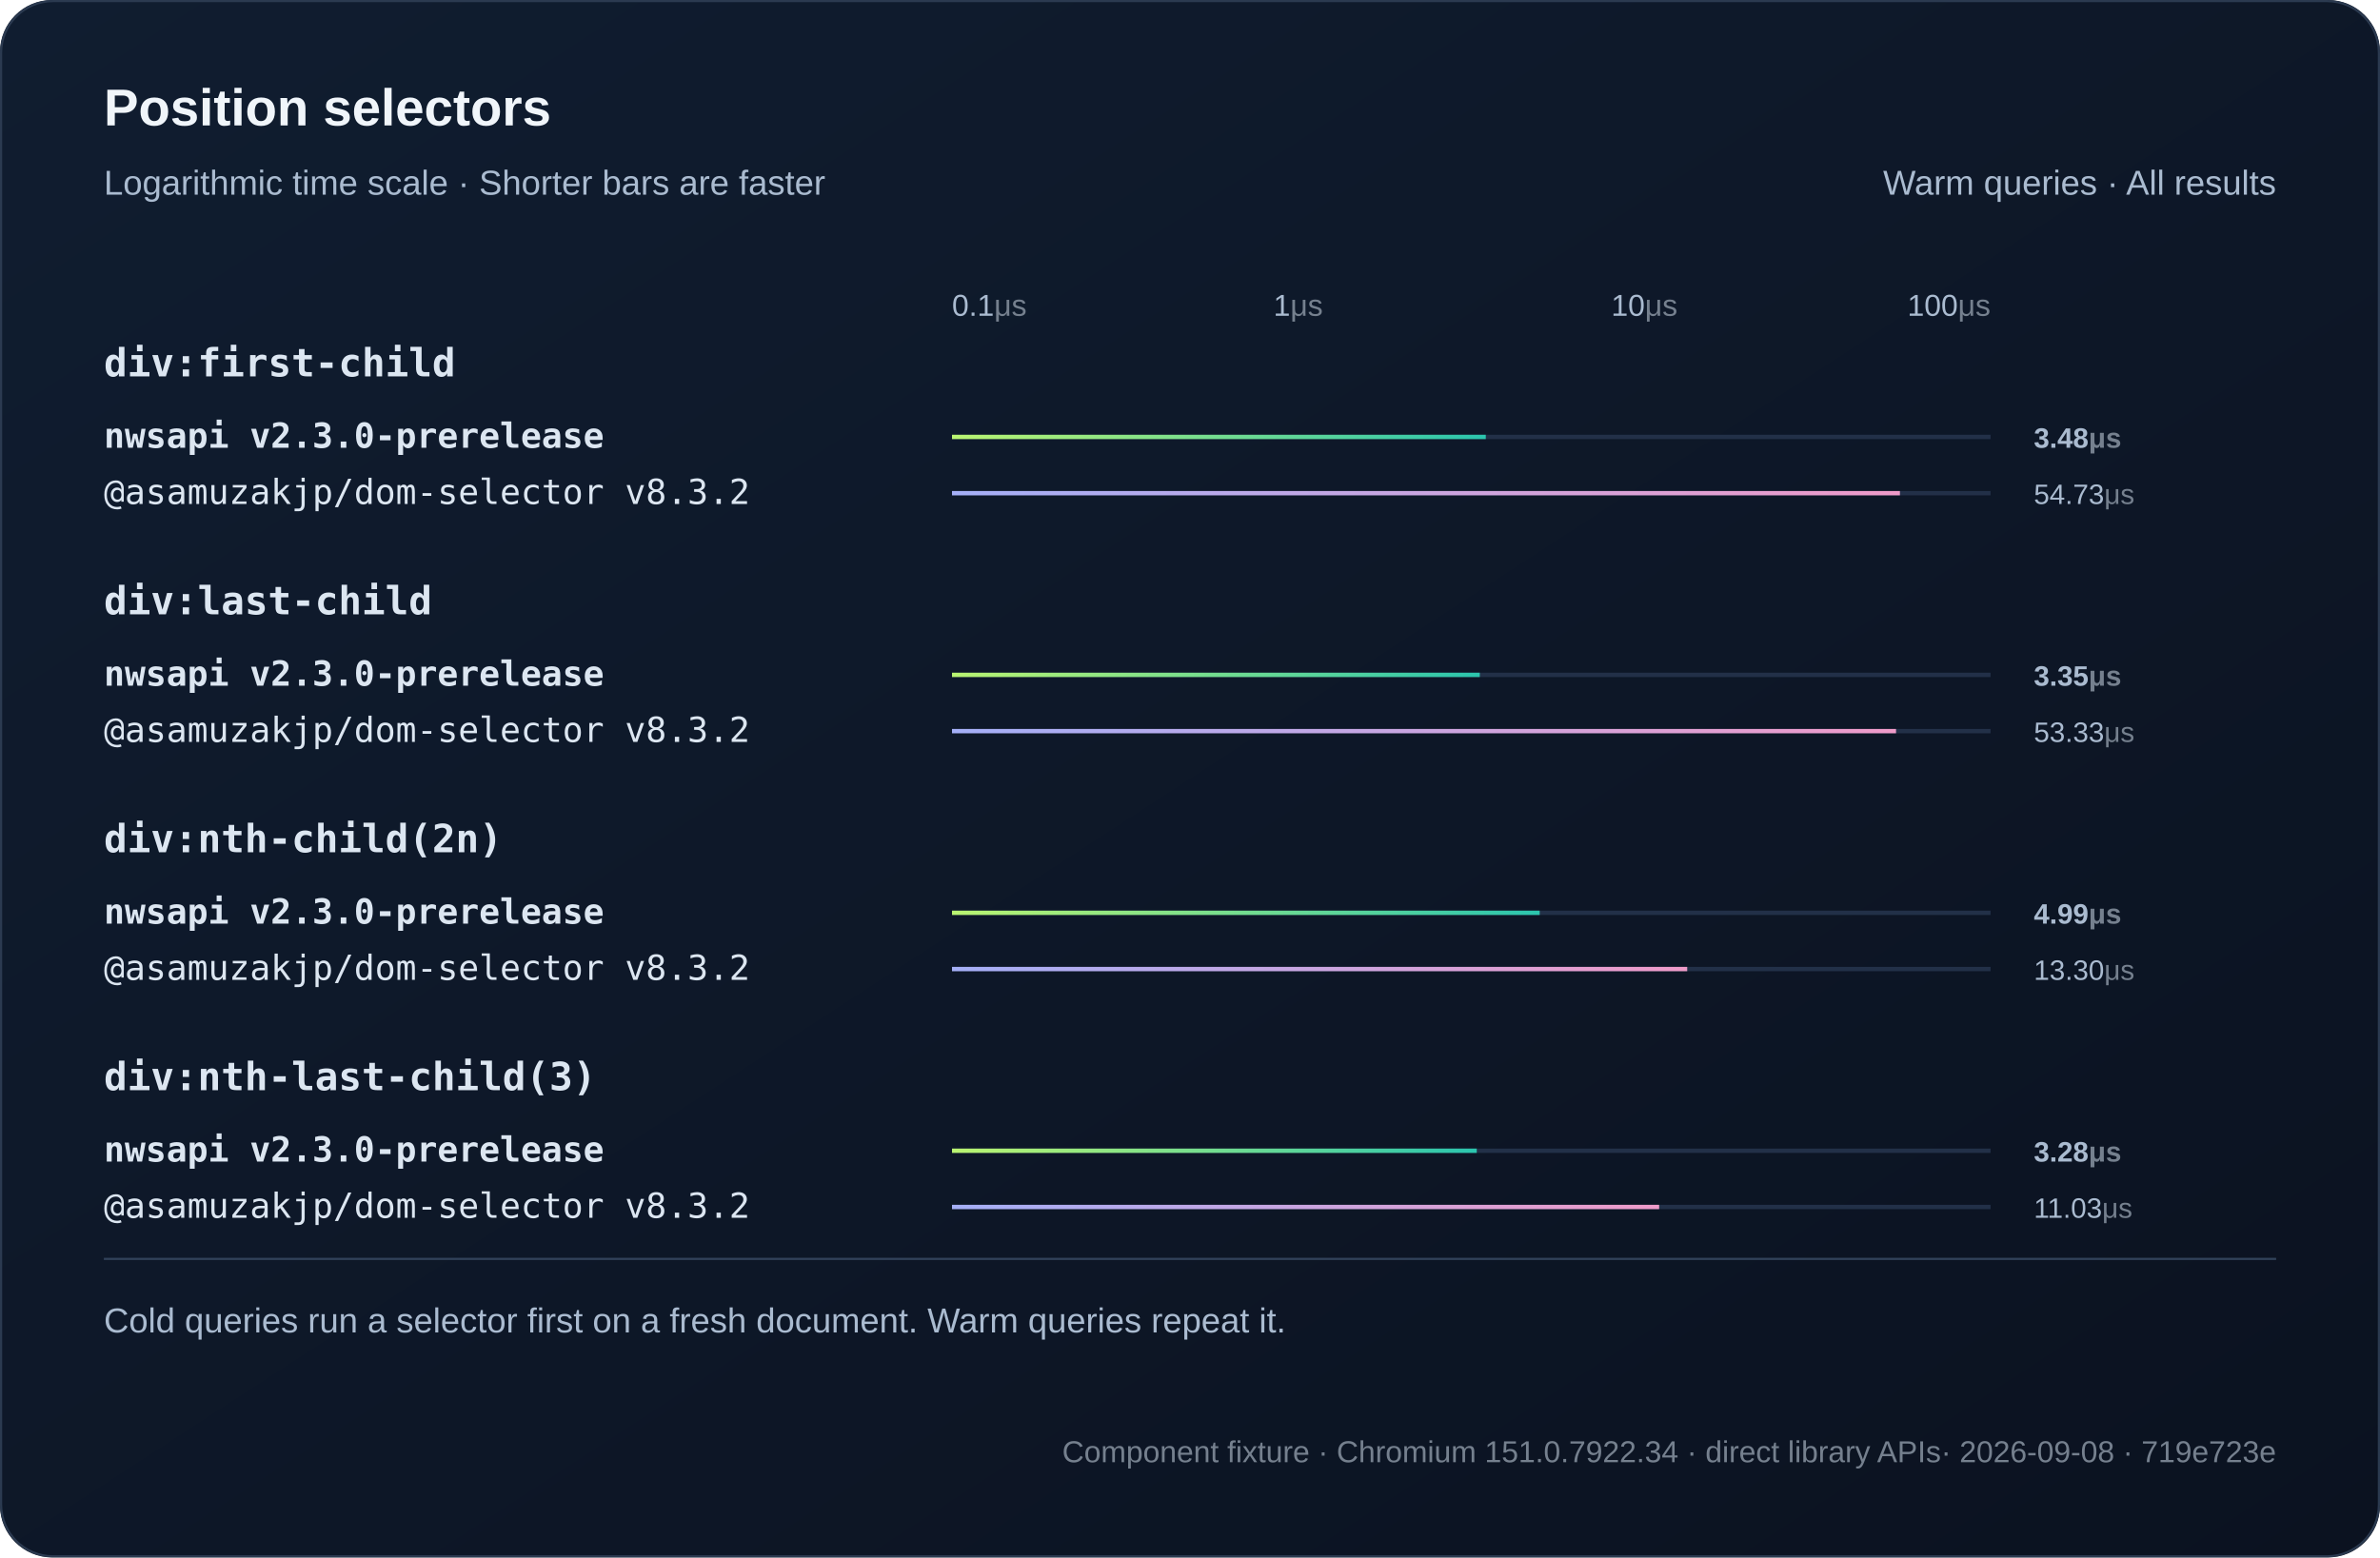
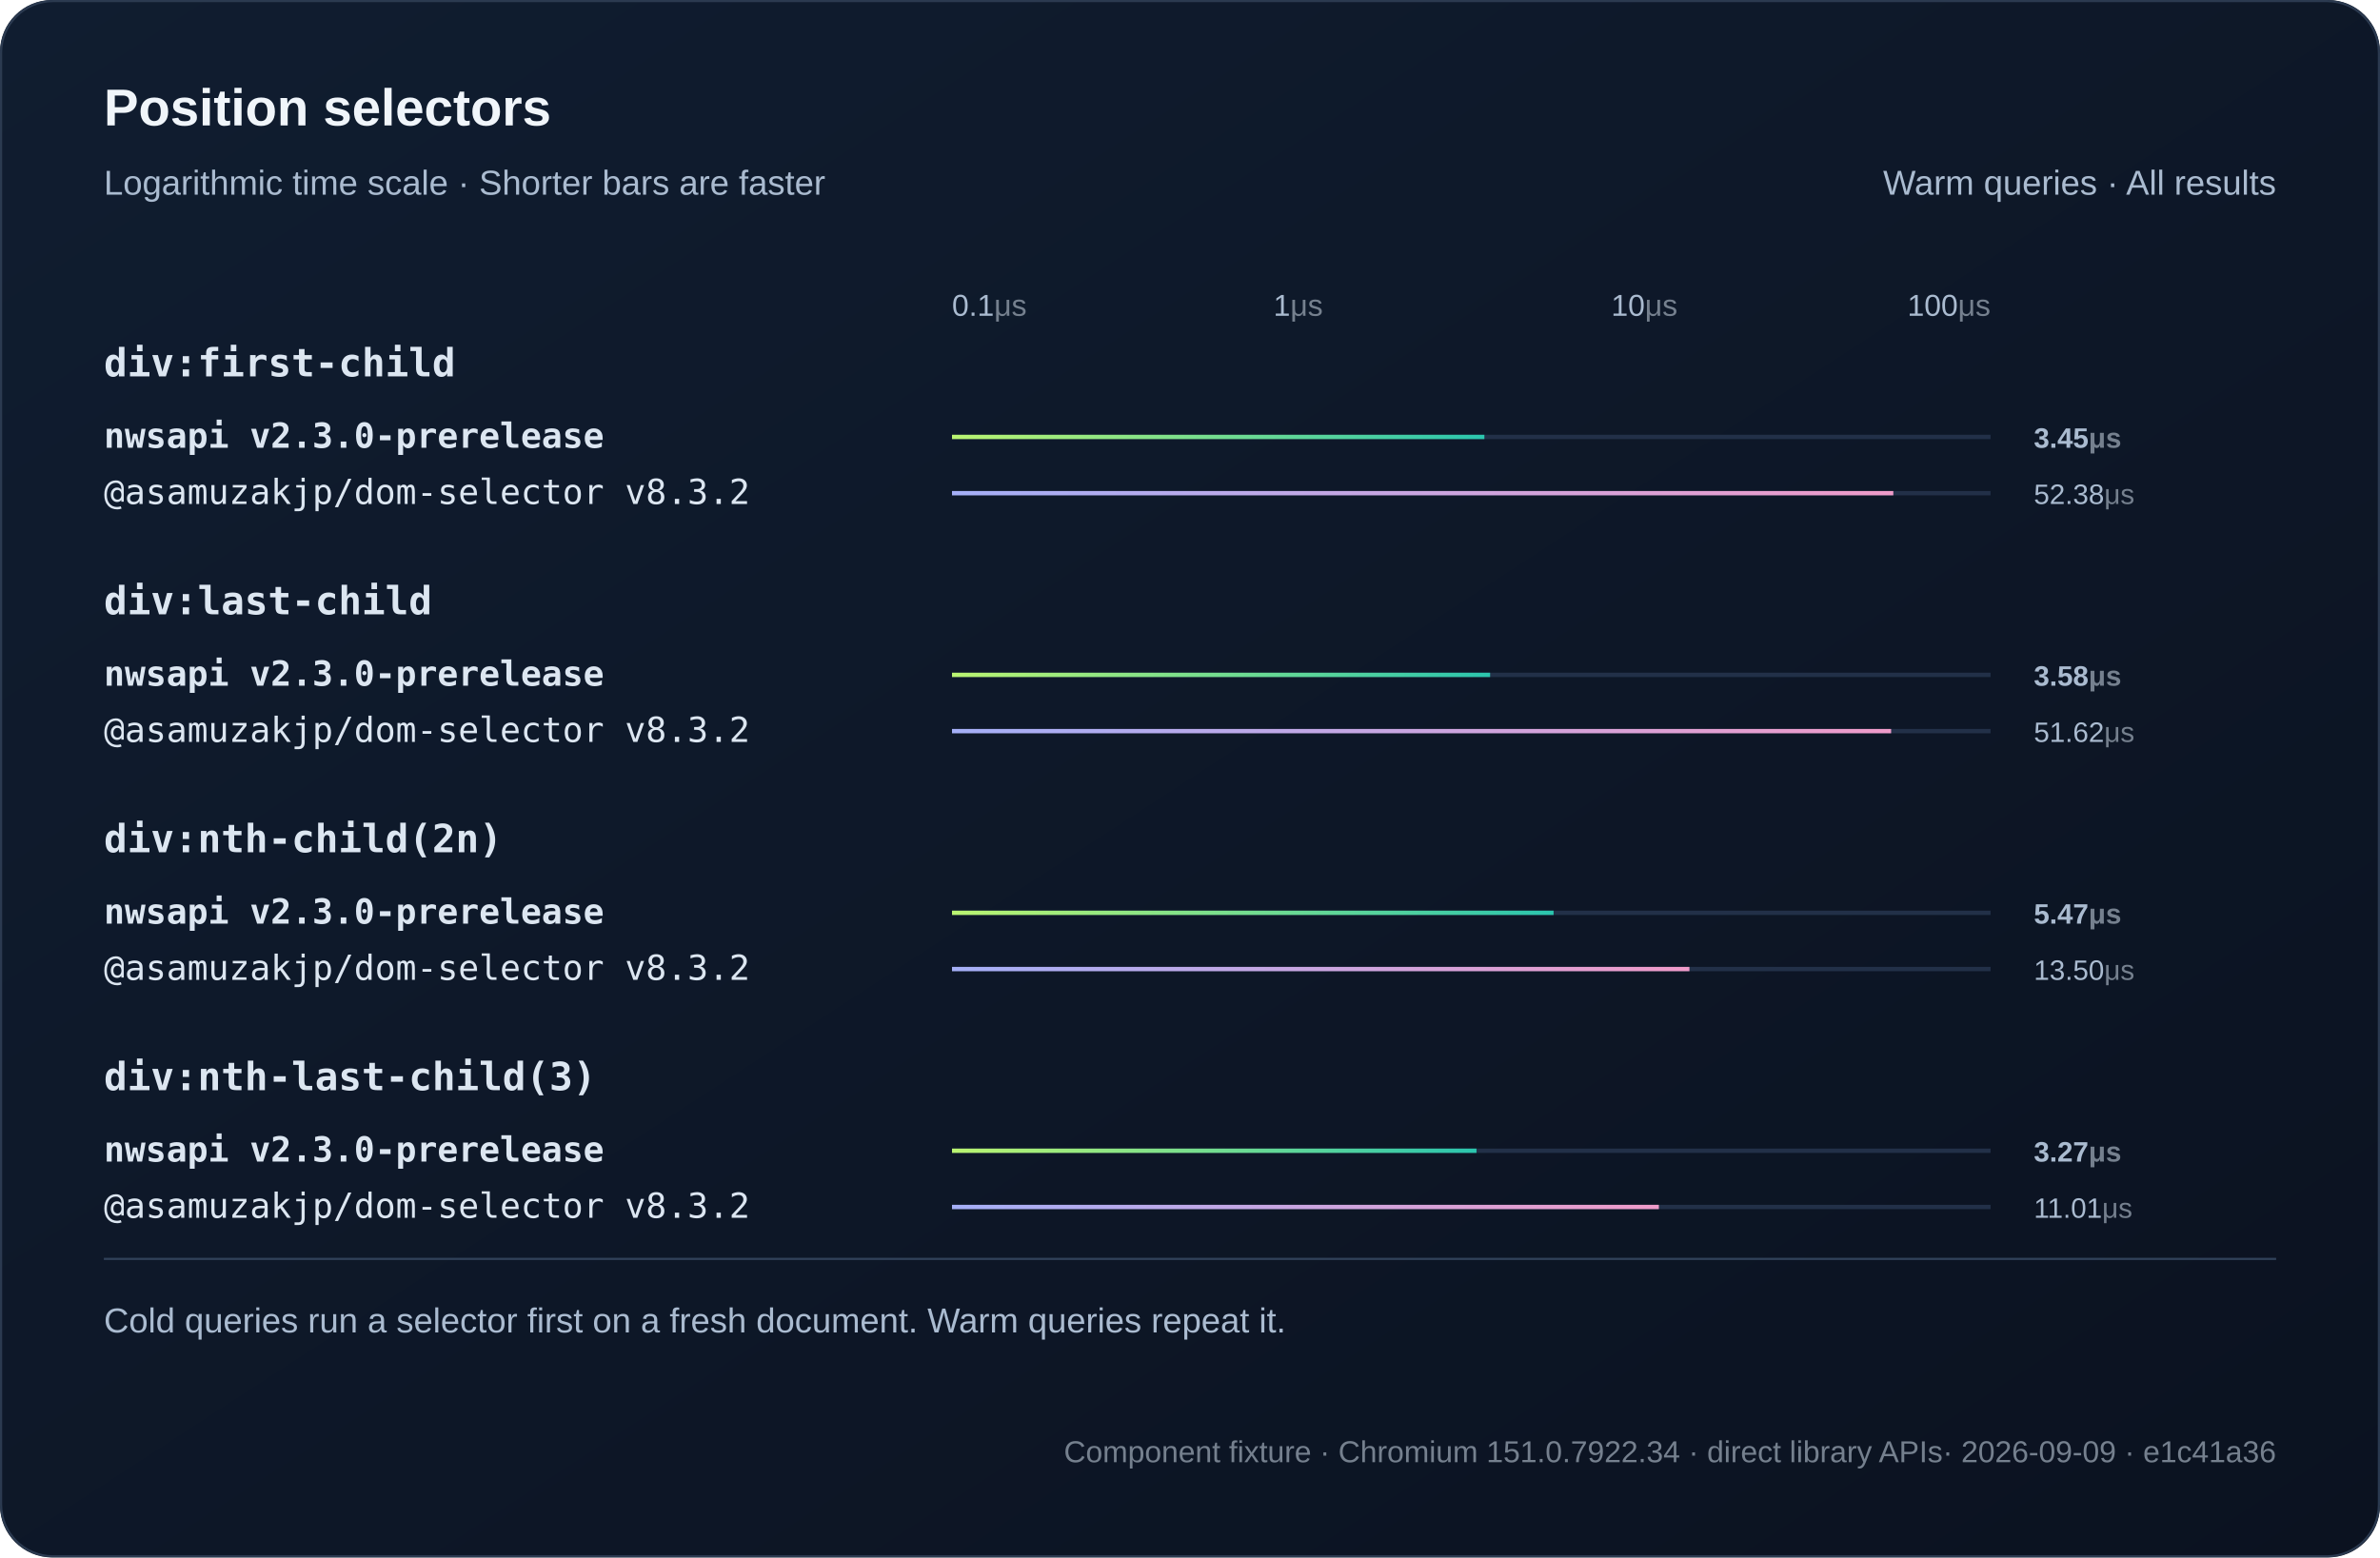
<svg xmlns="http://www.w3.org/2000/svg" width="1100" height="720" viewBox="0 0 1100 720" role="img">
  <defs>
    <linearGradient id="bg" x2="1" y2="1">
      <stop stop-color="#101d30" />
      <stop offset="1" stop-color="#0b1220" />
    </linearGradient>
    <linearGradient id="series0">
      <stop stop-color="#baf471" />
      <stop offset="1" stop-color="#2bc5ae" />
    </linearGradient>
    <linearGradient id="series1">
      <stop stop-color="#a4aff7" />
      <stop offset="1" stop-color="#ef9bc9" />
    </linearGradient>
  </defs>
  <style>text{font-family:Arial,Helvetica,sans-serif;fill:#f0f5fa}
.muted{fill:#aabbd0;font:16px Arial,Helvetica,sans-serif}
.code{font:18px Consolas,Menlo,monospace;fill:#dce6f1}
.note .code{font:16px Consolas,Menlo,monospace}
.metadata,.metadata .code{fill:#75808e;font-size:14px}
.chart-title{font-size:24px;font-weight:700}
.unit{fill:#75808e}
.package{font-family:Consolas,Menlo,monospace}
.comparison{font-size:14px;font-variant-numeric:tabular-nums}
.tick{fill:#aabbd0;font-size:12px}
.time{fill:#aabbd0;font-size:13px;font-variant-numeric:tabular-nums}
.engine{font-size:16px}.selector{font-weight:600}.tick{font-size:14px}.bar{transform-box:fill-box;transform-origin:left center;animation:fill 800ms ease-out both}@keyframes fill{from{transform:scaleX(0)}to{transform:scaleX(1)}}@media(prefers-reduced-motion:reduce){.bar{animation:none}}</style>
  <rect width="1100" height="720" rx="24" fill="url(#bg)" />
  <rect x=".5" y=".5" width="1099" height="719" rx="24" fill="none" stroke="#2b3a50" />
  <text x="48" y="58" class="chart-title">Position selectors</text>
  <text x="48" y="90" class="muted">Logarithmic time scale · Shorter bars are faster</text>
  <text x="1052" y="90" text-anchor="end" class="muted">Warm queries · All results</text>
  <text x="440" y="146" text-anchor="start" class="tick">0.1<tspan class="unit">μs</tspan>
  </text>
  <text x="600" y="146" text-anchor="middle" class="tick">1<tspan class="unit">μs</tspan>
  </text>
  <text x="760" y="146" text-anchor="middle" class="tick">10<tspan class="unit">μs</tspan>
  </text>
  <text x="920" y="146" text-anchor="end" class="tick">100<tspan class="unit">μs</tspan>
  </text>
  <text x="48" y="174" class="code selector">div:first-child</text>
  <g>
    <text x="48" y="207" class="code engine" style="font-weight:700">nwsapi v2.3.0-prerelease</text>
    <path d="M440 202h480" stroke="#223048" stroke-width="2" />
-     <rect class="bar" x="440" y="201" width="246.71" height="2" fill="url(#series0)" />
-     <text x="940" y="207" class="time" style="font-weight:700">3.48<tspan class="unit">μs</tspan>
+     <rect class="bar" x="440" y="201" width="246.06" height="2" fill="url(#series0)" />
+     <text x="940" y="207" class="time" style="font-weight:700">3.45<tspan class="unit">μs</tspan>
    </text>
  </g>
  <g>
    <text x="48" y="233" class="code engine">@asamuzakjp/dom-selector v8.3.2</text>
    <path d="M440 228h480" stroke="#223048" stroke-width="2" />
-     <rect class="bar" x="440" y="227" width="438.12" height="2" fill="url(#series1)" />
-     <text x="940" y="233" class="time">54.73<tspan class="unit">μs</tspan>
+     <rect class="bar" x="440" y="227" width="435.06" height="2" fill="url(#series1)" />
+     <text x="940" y="233" class="time">52.38<tspan class="unit">μs</tspan>
    </text>
  </g>
  <text x="48" y="284" class="code selector">div:last-child</text>
  <g>
    <text x="48" y="317" class="code engine" style="font-weight:700">nwsapi v2.3.0-prerelease</text>
    <path d="M440 312h480" stroke="#223048" stroke-width="2" />
-     <rect class="bar" x="440" y="311" width="243.94" height="2" fill="url(#series0)" />
-     <text x="940" y="317" class="time" style="font-weight:700">3.35<tspan class="unit">μs</tspan>
+     <rect class="bar" x="440" y="311" width="248.71" height="2" fill="url(#series0)" />
+     <text x="940" y="317" class="time" style="font-weight:700">3.58<tspan class="unit">μs</tspan>
    </text>
  </g>
  <g>
    <text x="48" y="343" class="code engine">@asamuzakjp/dom-selector v8.3.2</text>
    <path d="M440 338h480" stroke="#223048" stroke-width="2" />
-     <rect class="bar" x="440" y="337" width="436.32" height="2" fill="url(#series1)" />
-     <text x="940" y="343" class="time">53.33<tspan class="unit">μs</tspan>
+     <rect class="bar" x="440" y="337" width="434.05" height="2" fill="url(#series1)" />
+     <text x="940" y="343" class="time">51.62<tspan class="unit">μs</tspan>
    </text>
  </g>
  <text x="48" y="394" class="code selector">div:nth-child(2n)</text>
  <g>
    <text x="48" y="427" class="code engine" style="font-weight:700">nwsapi v2.3.0-prerelease</text>
    <path d="M440 422h480" stroke="#223048" stroke-width="2" />
-     <rect class="bar" x="440" y="421" width="271.63" height="2" fill="url(#series0)" />
-     <text x="940" y="427" class="time" style="font-weight:700">4.99<tspan class="unit">μs</tspan>
+     <rect class="bar" x="440" y="421" width="278.04" height="2" fill="url(#series0)" />
+     <text x="940" y="427" class="time" style="font-weight:700">5.47<tspan class="unit">μs</tspan>
    </text>
  </g>
  <g>
    <text x="48" y="453" class="code engine">@asamuzakjp/dom-selector v8.3.2</text>
    <path d="M440 448h480" stroke="#223048" stroke-width="2" />
-     <rect class="bar" x="440" y="447" width="339.8" height="2" fill="url(#series1)" />
-     <text x="940" y="453" class="time">13.30<tspan class="unit">μs</tspan>
+     <rect class="bar" x="440" y="447" width="340.83" height="2" fill="url(#series1)" />
+     <text x="940" y="453" class="time">13.50<tspan class="unit">μs</tspan>
    </text>
  </g>
  <text x="48" y="504" class="code selector">div:nth-last-child(3)</text>
  <g>
    <text x="48" y="537" class="code engine" style="font-weight:700">nwsapi v2.3.0-prerelease</text>
    <path d="M440 532h480" stroke="#223048" stroke-width="2" />
-     <rect class="bar" x="440" y="531" width="242.53" height="2" fill="url(#series0)" />
-     <text x="940" y="537" class="time" style="font-weight:700">3.28<tspan class="unit">μs</tspan>
+     <rect class="bar" x="440" y="531" width="242.41" height="2" fill="url(#series0)" />
+     <text x="940" y="537" class="time" style="font-weight:700">3.27<tspan class="unit">μs</tspan>
    </text>
  </g>
  <g>
    <text x="48" y="563" class="code engine">@asamuzakjp/dom-selector v8.3.2</text>
    <path d="M440 558h480" stroke="#223048" stroke-width="2" />
-     <rect class="bar" x="440" y="557" width="326.83" height="2" fill="url(#series1)" />
-     <text x="940" y="563" class="time">11.03<tspan class="unit">μs</tspan>
+     <rect class="bar" x="440" y="557" width="326.7" height="2" fill="url(#series1)" />
+     <text x="940" y="563" class="time">11.01<tspan class="unit">μs</tspan>
    </text>
  </g>
  <path d="M48 582h1004" stroke="#304159" />
  <text x="48" y="616" class="muted">Cold queries run a selector first on a fresh document. Warm queries repeat it.</text>
-   <text x="1052" y="676" text-anchor="end" class="muted note metadata">Component fixture · Chromium 151.0.7922.34 · direct library APIs<tspan fill="#75808e"> · 2026-09-08 · 719e723e</tspan>
+   <text x="1052" y="676" text-anchor="end" class="muted note metadata">Component fixture · Chromium 151.0.7922.34 · direct library APIs<tspan fill="#75808e"> · 2026-09-09 · e1c41a36</tspan>
  </text>
</svg>
